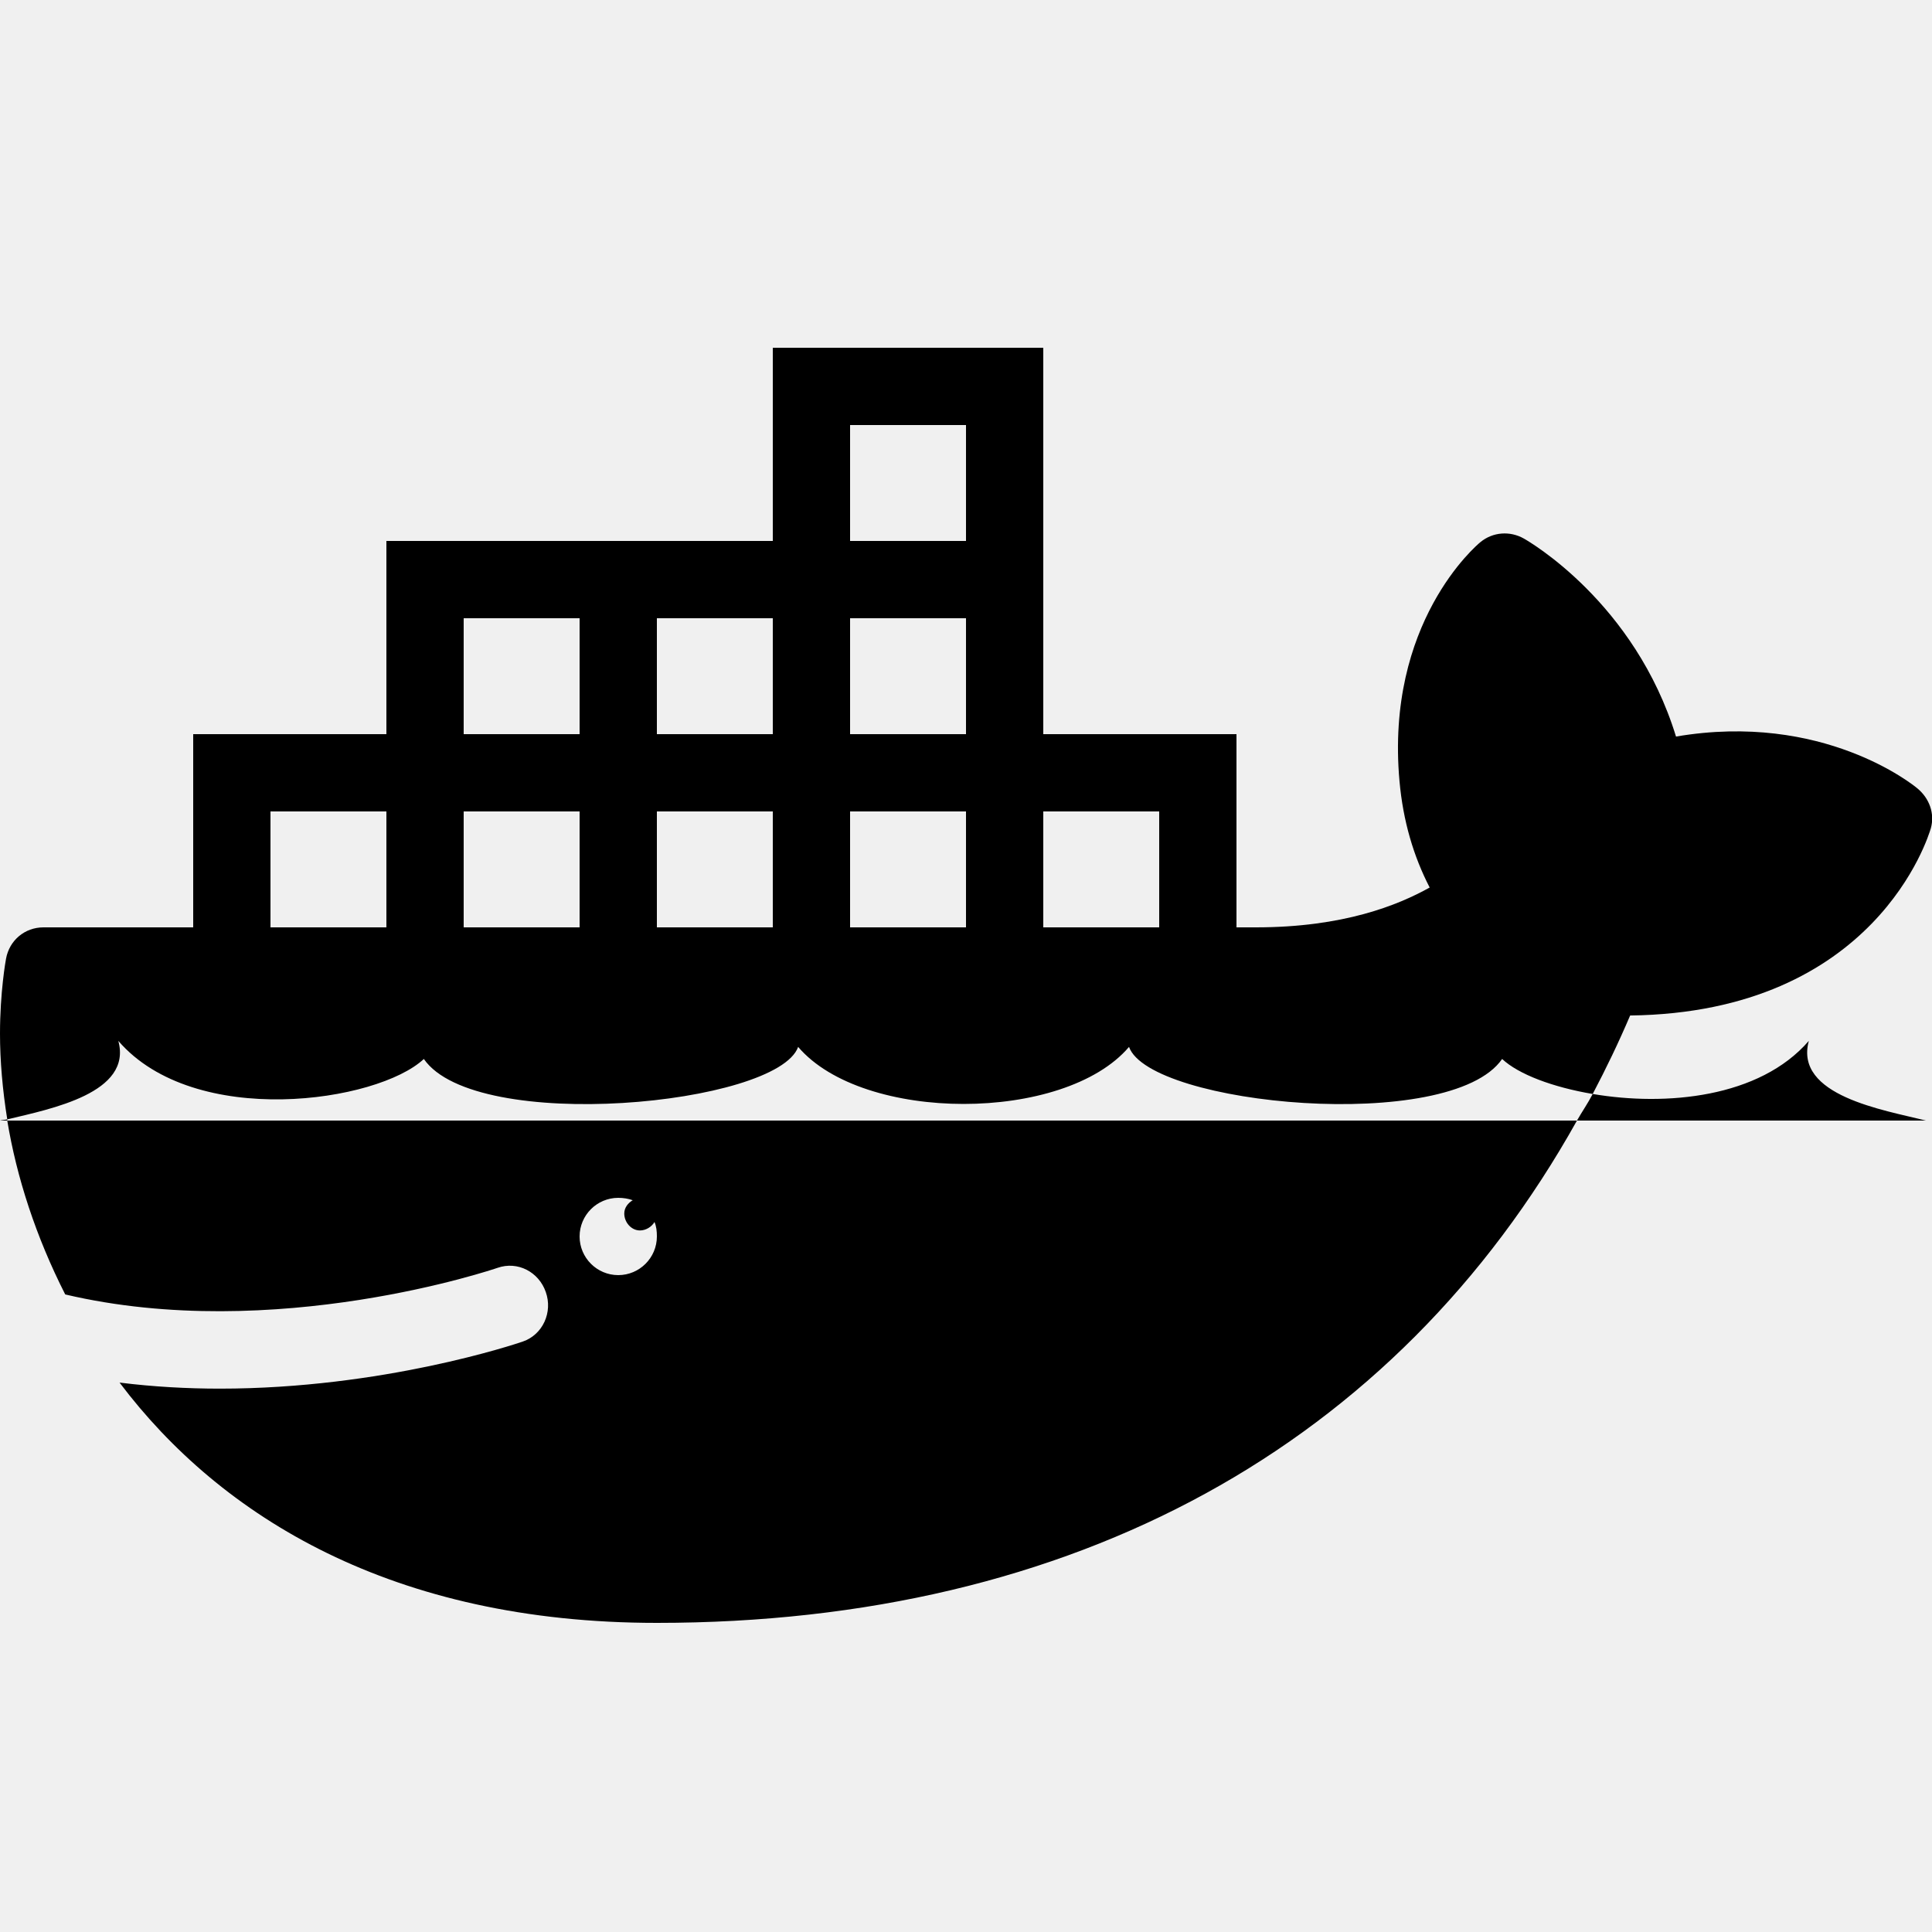
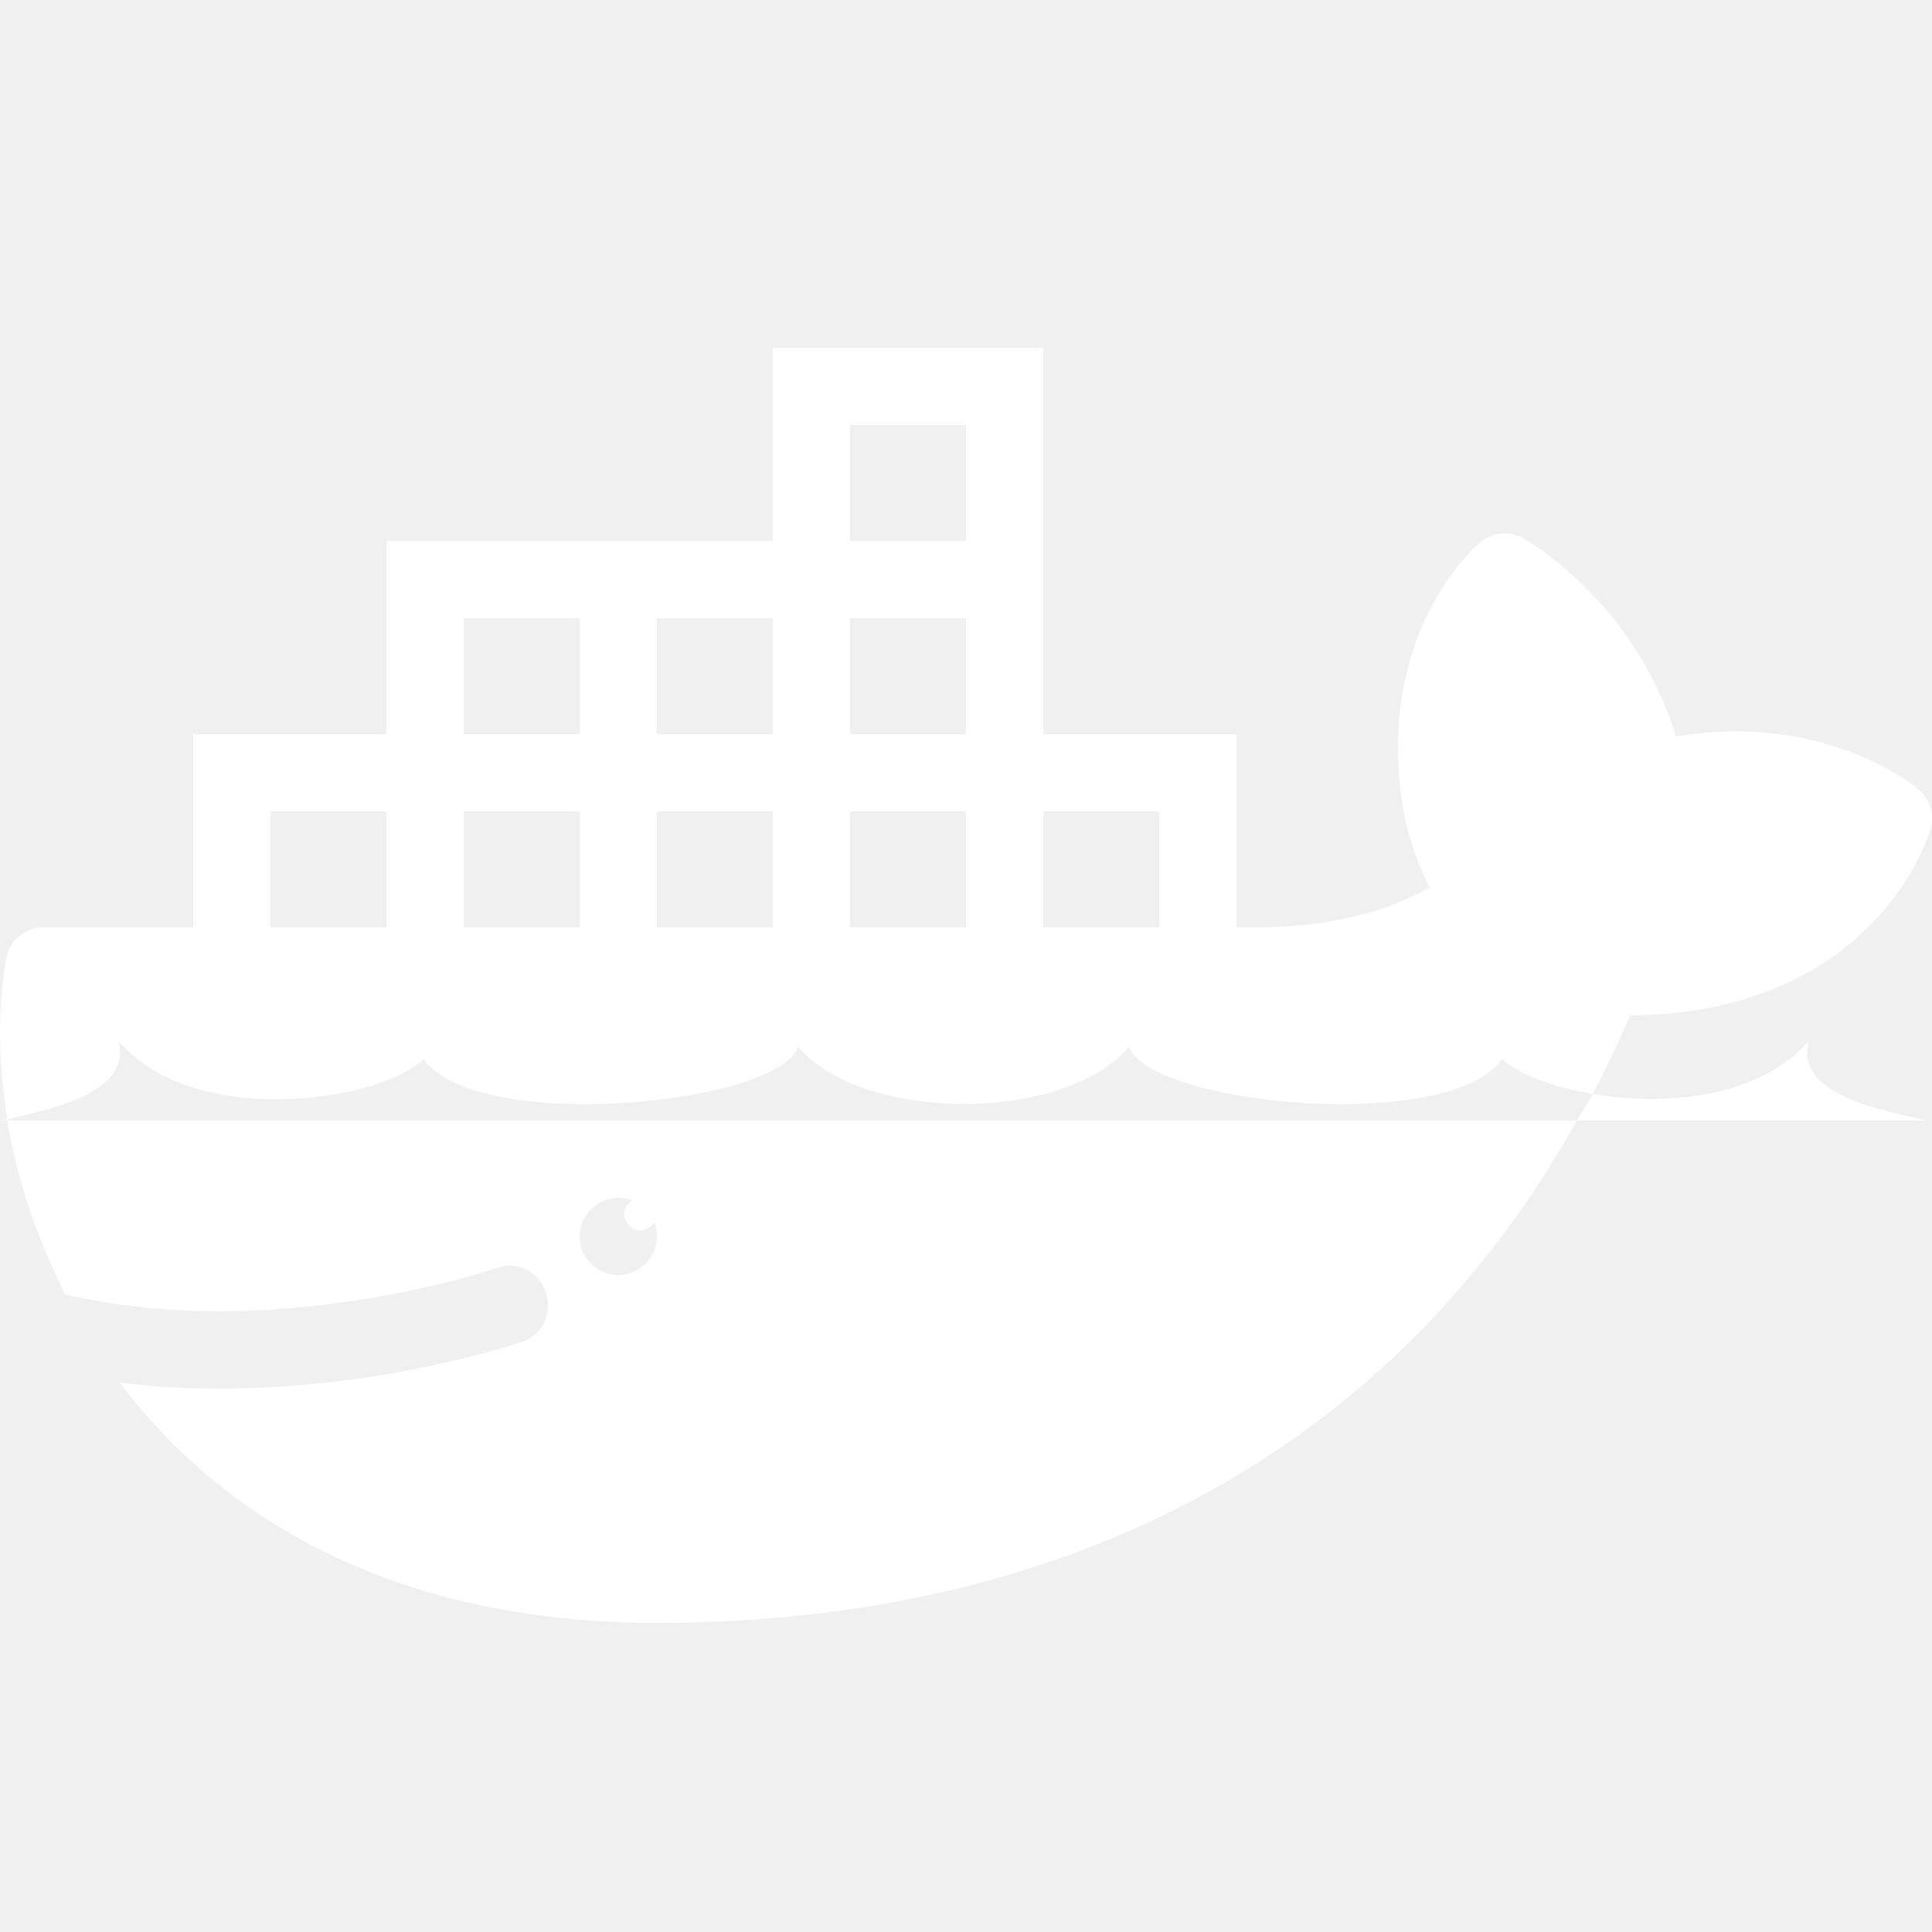
- <svg xmlns="http://www.w3.org/2000/svg" viewBox="0 0 50 50" width="50px" height="50px">
+ <svg xmlns="http://www.w3.org/2000/svg" fill="white" viewBox="0 0 50 50" width="50px" height="50px">
  <path d="M 20 9 L 20 14 L 10 14 L 10 19 L 5 19 L 5 24 L 1.125 24 C 0.641 24 0.242 24.336 0.156 24.812 C 0.148 24.848 0 25.684 0 26.75 C 0 27.449 0.066 28.211 0.188 28.969 C 1.332 28.695 3.43 28.285 3.062 26.938 C 5.035 29.223 9.77 28.531 10.969 27.406 C 12.309 29.348 20.113 28.605 20.656 27.094 C 22.336 29.062 27.543 29.062 29.219 27.094 C 29.762 28.605 37.535 29.348 38.875 27.406 C 39.301 27.805 40.188 28.137 41.219 28.312 C 41.566 27.652 41.887 26.988 42.188 26.281 C 48.539 26.203 49.91 21.637 49.969 21.438 C 50.078 21.055 49.93 20.66 49.625 20.406 C 49.52 20.316 47.176 18.414 43.375 19.062 C 42.309 15.59 39.562 14.008 39.438 13.938 C 39.078 13.734 38.633 13.766 38.312 14.031 C 38.211 14.113 35.848 16.117 36.219 20.219 C 36.312 21.25 36.582 22.16 37 22.969 C 36.18 23.426 34.77 24 32.5 24 L 32 24 L 32 19 L 27 19 L 27 9 Z M 41.219 28.312 C 41.098 28.547 40.941 28.773 40.812 29 L 49.844 29 C 48.758 28.727 46.426 28.359 46.812 26.938 C 45.535 28.414 43.109 28.633 41.219 28.312 Z M 40.812 29 L 0.188 29 C 0.43 30.469 0.93 32.008 1.688 33.5 C 7.117 34.777 12.816 32.832 12.875 32.812 C 13.398 32.629 13.945 32.918 14.125 33.438 C 14.309 33.957 14.051 34.539 13.531 34.719 C 13.34 34.785 9.906 35.938 5.688 35.938 C 4.852 35.938 3.973 35.891 3.094 35.781 C 5.719 39.262 10.168 42 17 42 C 27.805 42 36.113 37.41 40.812 29 Z M 0.188 29 C 0.184 28.984 0.191 28.984 0.188 28.969 C 0.121 28.984 0.059 28.984 0 29 Z M 22 11 L 25 11 L 25 14 L 22 14 Z M 12 16 L 15 16 L 15 19 L 12 19 Z M 17 16 L 20 16 L 20 19 L 17 19 Z M 22 16 L 25 16 L 25 19 L 22 19 Z M 7 21 L 10 21 L 10 24 L 7 24 Z M 12 21 L 15 21 L 15 24 L 12 24 Z M 17 21 L 20 21 L 20 24 L 17 24 Z M 22 21 L 25 21 L 25 24 L 22 24 Z M 27 21 L 30 21 L 30 24 L 27 24 Z M 16 31 C 16.129 31 16.262 31.02 16.375 31.062 C 16.254 31.133 16.156 31.254 16.156 31.406 C 16.156 31.633 16.336 31.844 16.562 31.844 C 16.715 31.844 16.867 31.75 16.938 31.625 C 16.988 31.742 17 31.863 17 32 C 17 32.551 16.551 33 16 33 C 15.449 33 15 32.551 15 32 C 15 31.449 15.449 31 16 31 Z" />
</svg>
